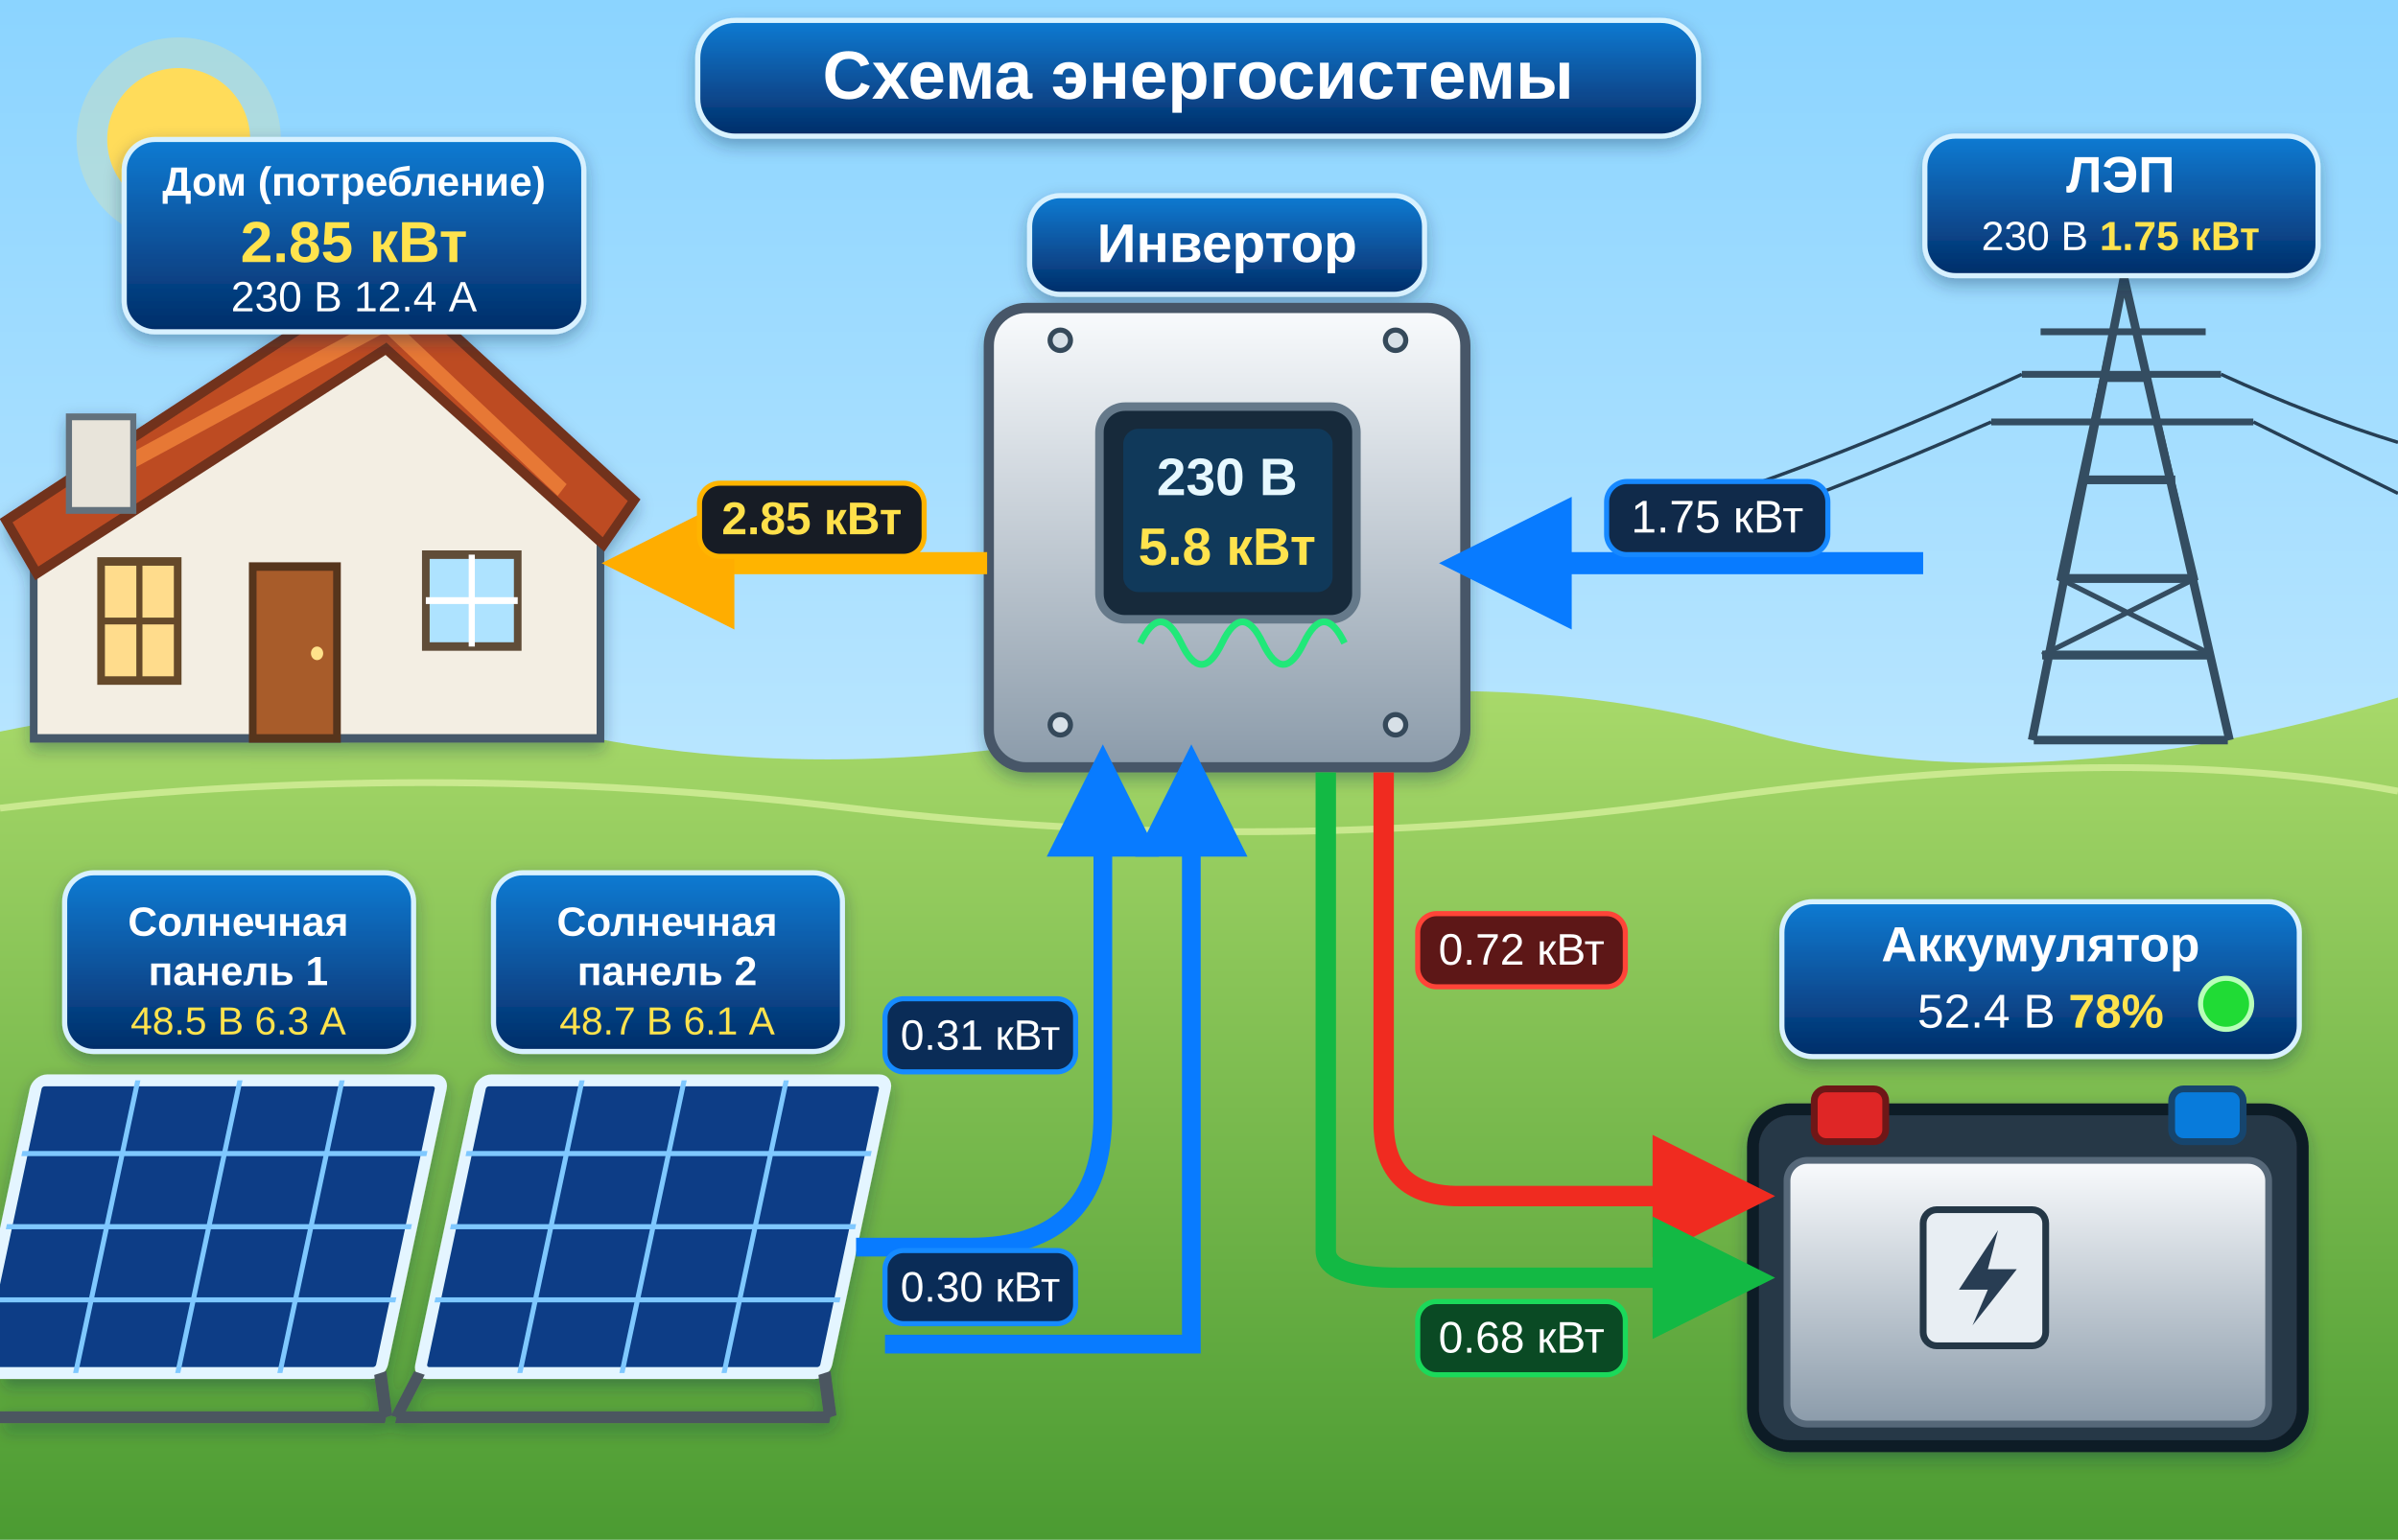
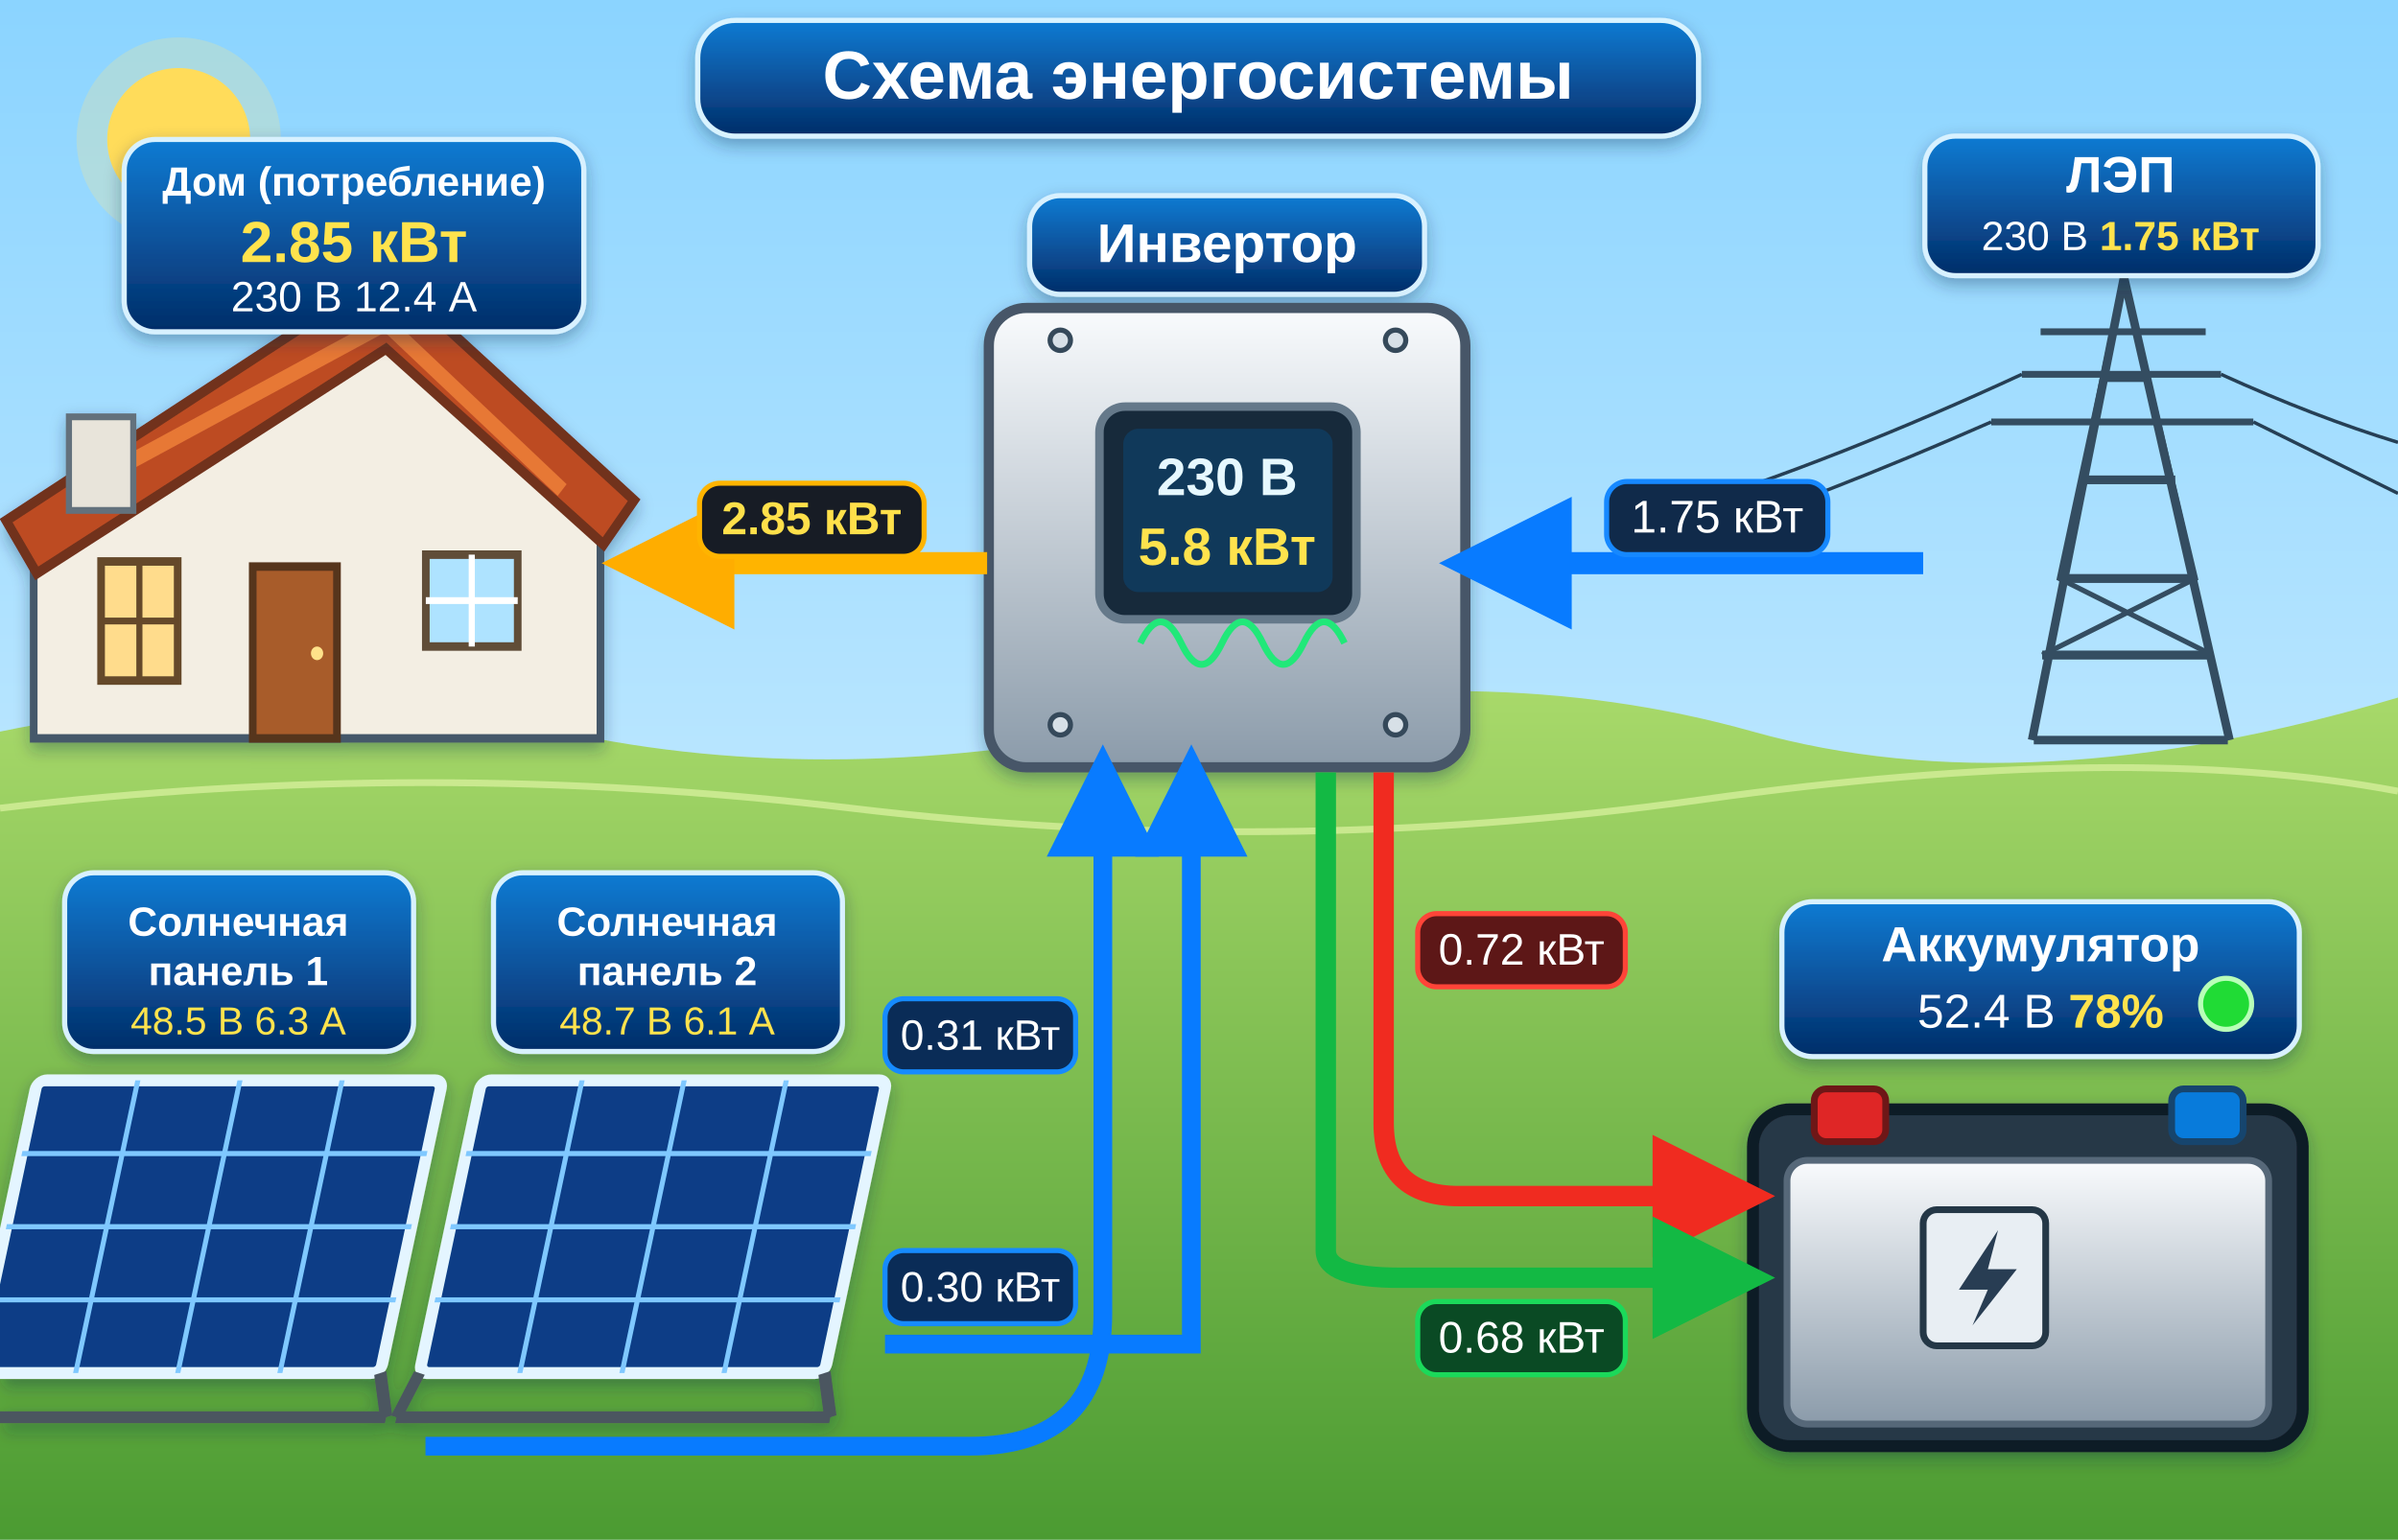
<svg xmlns="http://www.w3.org/2000/svg" width="1409" height="905" viewBox="0 0 1409 905">
  <defs>
    <linearGradient id="sky" x2="0" y2="1">
      <stop stop-color="#8bd4ff" />
      <stop offset="1" stop-color="#e6f7ff" />
    </linearGradient>
    <linearGradient id="panel" x2="0" y2="1">
      <stop stop-color="#087bd3" />
      <stop offset="1" stop-color="#062d68" />
    </linearGradient>
    <linearGradient id="metal" x2="0" y2="1">
      <stop stop-color="#f9fbfd" />
      <stop offset="1" stop-color="#8b9baa" />
    </linearGradient>
    <linearGradient id="grass" x2="0" y2="1">
      <stop stop-color="#a8d96a" />
      <stop offset="1" stop-color="#4b9b32" />
    </linearGradient>
    <filter id="shadow" x="-30%" y="-30%" width="160%" height="160%">
      <feDropShadow dx="0" dy="4" stdDeviation="5" flood-color="#102b4c" flood-opacity=".35" />
    </filter>
    <marker id="arrBlue" markerWidth="6" markerHeight="6" refX="4.5" refY="3" orient="auto">
      <path d="M0 0L6 3L0 6Z" fill="#087bff" />
    </marker>
    <marker id="arrAmber" markerWidth="6" markerHeight="6" refX="4.5" refY="3" orient="auto">
      <path d="M0 0L6 3L0 6Z" fill="#ffad00" />
    </marker>
    <marker id="arrRed" markerWidth="6" markerHeight="6" refX="4.5" refY="3" orient="auto">
      <path d="M0 0L6 3L0 6Z" fill="#f02b20" />
    </marker>
    <marker id="arrGreen" markerWidth="6" markerHeight="6" refX="4.5" refY="3" orient="auto">
      <path d="M0 0L6 3L0 6Z" fill="#13b944" />
    </marker>
  </defs>
  <rect width="1409" height="905" fill="url(#sky)" />
  <circle cx="105" cy="82" r="42" fill="#ffd84c" />
  <circle cx="105" cy="82" r="60" fill="#ffe783" opacity=".25" />
  <path d="M0 430Q170 395 330 430T680 425T1030 430T1409 410V905H0Z" fill="url(#grass)" />
  <path d="M0 475Q250 445 500 475T1000 470T1409 465" fill="none" stroke="#d4ef9a" stroke-width="4" opacity=".8" />
  <g font-family="Arial,DejaVu Sans,sans-serif" text-anchor="middle">
    <rect x="410" y="12" width="588" height="68" rx="22" fill="url(#panel)" stroke="#d9f3ff" stroke-width="3" filter="url(#shadow)" />
    <text x="704" y="58" font-size="40" font-weight="700" fill="#fff">Схема энергосистемы</text>
    <g filter="url(#shadow)" transform="scale(0.9 1)">
      <path d="M22 300L255 178L392 300V434H22Z" fill="#f3eee3" stroke="#44586a" stroke-width="5" />
      <path d="M4 306L252 160L414 294L394 320L252 205L24 337Z" fill="#bd4c24" stroke="#71321d" stroke-width="6" />
      <path d="M55 286L252 190L367 288" fill="none" stroke="#e77836" stroke-width="9" />
      <rect x="66" y="330" width="50" height="70" fill="#ffdc8c" stroke="#654a2b" stroke-width="5" />
      <path d="M91 330V400M66 365H116" stroke="#654a2b" stroke-width="4" />
      <rect x="165" y="333" width="55" height="101" fill="#a85b2a" stroke="#57351f" stroke-width="5" />
      <circle cx="207" cy="384" r="4" fill="#ffe28a" />
      <rect x="278" y="326" width="60" height="54" fill="#aee3ff" stroke="#604d39" stroke-width="5" />
      <path d="M308 326V380M278 353H338" stroke="#fff" stroke-width="4" />
      <rect x="45" y="245" width="42" height="55" fill="#e8e4da" stroke="#64717b" stroke-width="4" />
    </g>
    <rect x="73" y="82" width="270" height="113" rx="18" fill="url(#panel)" stroke="#d8f1ff" stroke-width="3" filter="url(#shadow)" />
    <text x="208" y="115" font-size="24" font-weight="700" fill="#fff">Дом (потребление)</text>
    <text x="208" y="154" font-size="34" font-weight="700" fill="#ffe34d">2.85 кВт</text>
    <text x="208" y="183" font-size="25" fill="#fff">230 В   12.4 А</text>
    <g stroke="#344d61" stroke-width="5" fill="none">
      <path d="M1248 163L1194 435M1248 163L1310 435M1210 340H1290M1200 385H1300M1222 282H1278M1235 222H1260" />
      <path d="M1195 435L1309 435M1210 340L1290 340M1200 385L1300 385M1222 282L1278 282" />
      <path d="M1188 220H1305M1170 248H1324M1199 195H1296" stroke-width="4" />
      <path d="M1248 163L1210 340L1300 385M1248 163L1290 340L1200 385" stroke-width="3" />
    </g>
    <g stroke="#263f55" stroke-width="2" fill="none">
      <path d="M1188 220Q1080 270 985 300M1305 220Q1360 245 1409 260M1170 248Q1070 292 985 320M1324 248L1409 290" />
    </g>
    <rect x="1131" y="80" width="231" height="82" rx="18" fill="url(#panel)" stroke="#d8f1ff" stroke-width="3" filter="url(#shadow)" />
    <text x="1246" y="113" font-size="30" font-weight="700" fill="#fff">ЛЭП</text>
    <text x="1246" y="147" font-size="24" fill="#fff">230 В  <tspan fill="#ffe34d" font-weight="700">1.75 кВт</tspan>
    </text>
    <rect x="605" y="115" width="232" height="58" rx="18" fill="url(#panel)" stroke="#d8f1ff" stroke-width="3" filter="url(#shadow)" />
    <text x="721" y="154" font-size="32" font-weight="700" fill="#fff">Инвертор</text>
    <rect x="581" y="181" width="280" height="270" rx="22" fill="url(#metal)" stroke="#465767" stroke-width="6" filter="url(#shadow)" />
    <rect x="646" y="239" width="151" height="125" rx="15" fill="#172a3b" stroke="#65798a" stroke-width="5" />
    <rect x="660" y="252" width="123" height="96" rx="9" fill="#10395a" />
    <text x="721" y="291" font-size="31" font-weight="700" fill="#e6f8ff">230 В</text>
    <text x="721" y="332" font-size="31" font-weight="700" fill="#ffe34d">5.8 кВт</text>
    <path d="M670 378q12 -25 24 0t24 0t24 0t24 0t24 0" fill="none" stroke="#21e879" stroke-width="4" />
    <g fill="#d7e0e7" stroke="#35495a" stroke-width="3">
      <circle cx="623" cy="200" r="6" />
      <circle cx="820" cy="200" r="6" />
      <circle cx="623" cy="426" r="6" />
      <circle cx="820" cy="426" r="6" />
    </g>
    <g filter="url(#shadow)">
      <g transform="translate(22 635) skewX(-12)">
        <rect width="238" height="172" rx="5" fill="#073e86" stroke="#e4f5ff" stroke-width="7" />
        <path d="M0 43H238M0 86H238M0 129H238M59 0V172M119 0V172M179 0V172" stroke="#7fc8ff" stroke-width="3" />
        <path d="M0 172L-8 198M238 172L247 198M-8 198H247" stroke="#4b5661" stroke-width="7" fill="none" />
      </g>
      <g transform="translate(283 635) skewX(-12)">
        <rect width="238" height="172" rx="5" fill="#073e86" stroke="#e4f5ff" stroke-width="7" />
        <path d="M0 43H238M0 86H238M0 129H238M59 0V172M119 0V172M179 0V172" stroke="#7fc8ff" stroke-width="3" />
        <path d="M0 172L-8 198M238 172L247 198M-8 198H247" stroke="#4b5661" stroke-width="7" fill="none" />
      </g>
    </g>
    <rect x="38" y="513" width="205" height="105" rx="17" fill="url(#panel)" stroke="#d8f1ff" stroke-width="3" filter="url(#shadow)" />
    <text x="140" y="550" font-size="24" font-weight="700" fill="#fff">Солнечная</text>
    <text x="140" y="579" font-size="24" font-weight="700" fill="#fff">панель 1</text>
    <text x="140" y="608" font-size="23" fill="#ffe34d">48.5 В  6.3 А</text>
    <rect x="290" y="513" width="205" height="105" rx="17" fill="url(#panel)" stroke="#d8f1ff" stroke-width="3" filter="url(#shadow)" />
    <text x="392" y="550" font-size="24" font-weight="700" fill="#fff">Солнечная</text>
    <text x="392" y="579" font-size="24" font-weight="700" fill="#fff">панель 2</text>
    <text x="392" y="608" font-size="23" fill="#ffe34d">48.7 В  6.1 А</text>
    <rect x="1047" y="530" width="304" height="91" rx="18" fill="url(#panel)" stroke="#d8f1ff" stroke-width="3" filter="url(#shadow)" />
    <text x="1199" y="565" font-size="29" font-weight="700" fill="#fff">Аккумулятор</text>
    <text x="1199" y="604" font-size="28" fill="#fff">52.4 В  <tspan fill="#ffe34d" font-weight="700">78%</tspan>
    </text>
    <circle cx="1308" cy="590" r="15" fill="#20db35" stroke="#b8ffb8" stroke-width="3" />
    <rect x="1030" y="652" width="323" height="198" rx="22" fill="#263746" stroke="#111d27" stroke-width="7" filter="url(#shadow)" />
    <rect x="1050" y="682" width="283" height="155" rx="12" fill="url(#metal)" stroke="#566879" stroke-width="4" />
    <rect x="1066" y="640" width="42" height="31" rx="7" fill="#df2626" stroke="#6e1717" stroke-width="4" />
    <rect x="1276" y="640" width="42" height="31" rx="7" fill="#087bdb" stroke="#16456e" stroke-width="4" />
    <rect x="1130" y="711" width="72" height="80" rx="8" fill="#e8eef3" stroke="#243746" stroke-width="4" />
    <path d="M1174 723L1151 758H1168L1159 779L1185 746H1168Z" fill="#283d53" />
    <path d="M580 331H373" stroke="#ffb400" stroke-width="13" fill="none" marker-end="url(#arrAmber)" />
    <rect x="411" y="284" width="132" height="43" rx="12" fill="#171c25" stroke="#ffb400" stroke-width="3" />
    <text x="477" y="314" font-size="27" font-weight="700" fill="#ffe04a">2.85 кВт</text>
    <path d="M1130 331H865" stroke="#087bff" stroke-width="13" fill="none" marker-end="url(#arrBlue)" />
    <rect x="944" y="283" width="130" height="43" rx="12" fill="#102a4a" stroke="#1688ff" stroke-width="3" />
    <text x="1009" y="313" font-size="27" fill="#fff">1.75 кВт</text>
    <path d="M151 625V596" stroke="#168bff" stroke-width="0" />
-     <path d="M503 733H570Q648 733 648 655V454" stroke="#087bff" stroke-width="11" fill="none" marker-end="url(#arrBlue)" />
+     <path d="M250 850H570Q648 850 648 772V454" stroke="#087bff" stroke-width="11" fill="none" marker-end="url(#arrBlue)" />
    <path d="M520 790H700Q700 790 700 705V454" stroke="#087bff" stroke-width="11" fill="none" marker-end="url(#arrBlue)" />
    <rect x="520" y="587" width="112" height="43" rx="11" fill="#0a2c57" stroke="#168bff" stroke-width="3" />
    <text x="576" y="617" font-size="25" fill="#fff">0.31 кВт</text>
    <rect x="520" y="735" width="112" height="43" rx="11" fill="#0a2c57" stroke="#168bff" stroke-width="3" />
    <text x="576" y="765" font-size="25" fill="#fff">0.30 кВт</text>
    <path d="M813 454V660Q813 703 857 703H1025" stroke="#f02b20" stroke-width="12" fill="none" marker-end="url(#arrRed)" />
    <rect x="833" y="537" width="122" height="43" rx="11" fill="#5d1717" stroke="#ff4438" stroke-width="3" />
    <text x="894" y="567" font-size="26" fill="#fff">0.72 кВт</text>
    <path d="M779 454V735Q779 751 822 751H1025" stroke="#13b944" stroke-width="12" fill="none" marker-end="url(#arrGreen)" />
    <rect x="833" y="765" width="122" height="43" rx="11" fill="#0a4a24" stroke="#1bd95a" stroke-width="3" />
    <text x="894" y="795" font-size="26" fill="#fff">0.68 кВт</text>
  </g>
</svg>
